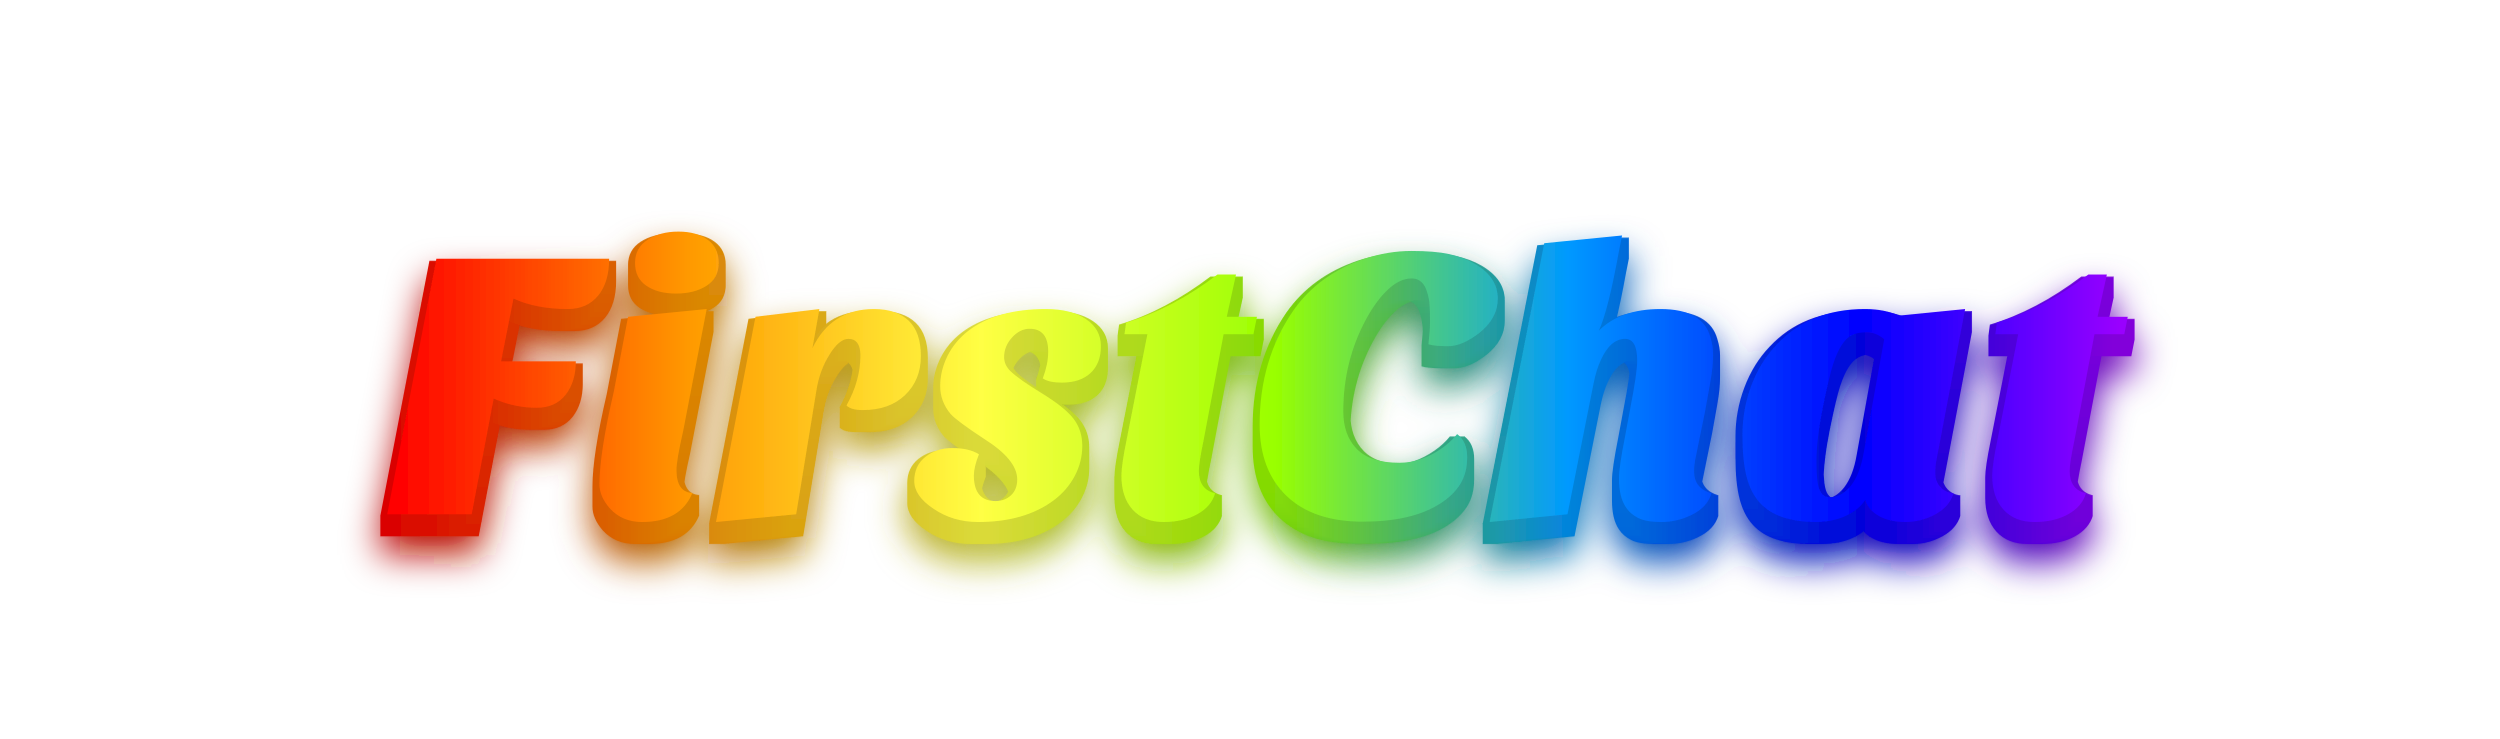
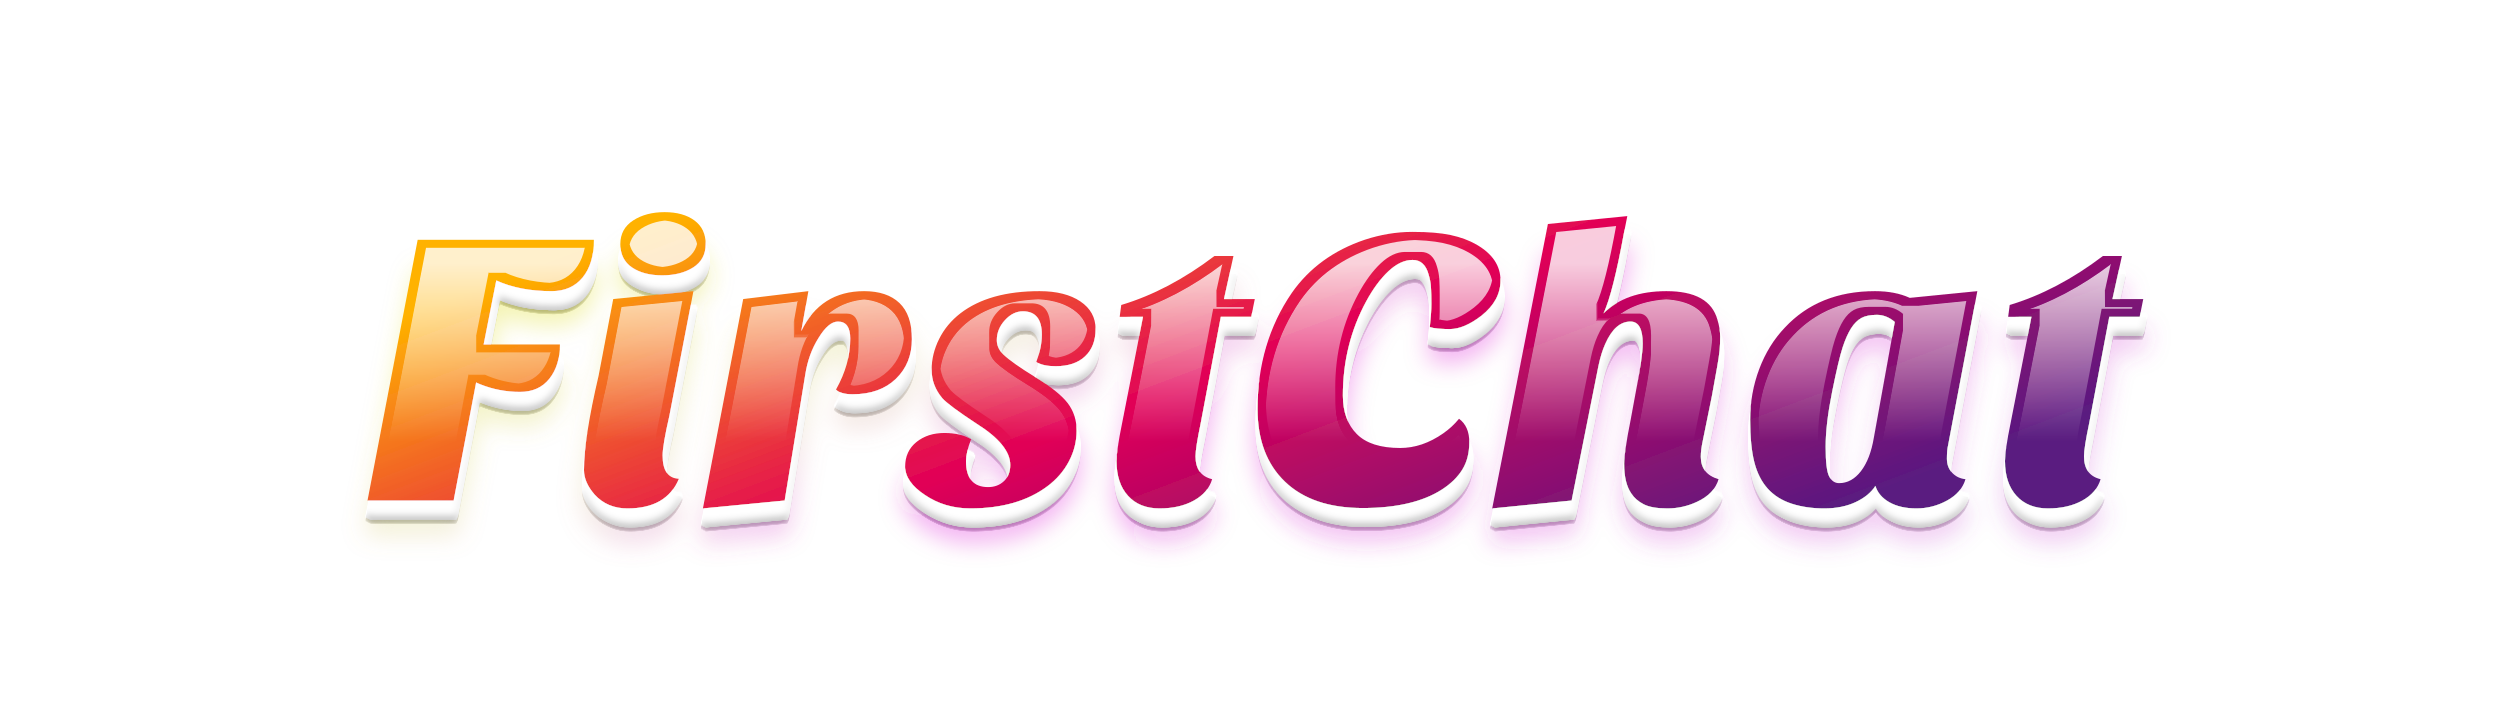
- <svg xmlns="http://www.w3.org/2000/svg" width="413.214px" height="122px" viewBox="43.393 14 413.214 122" style="background: rgba(0, 0, 0, 0);" preserveAspectRatio="xMidYMid">
+ <svg xmlns="http://www.w3.org/2000/svg" width="632.831px" height="178.4px" viewBox="-66.416 -14.2 632.831 178.4" style="background: rgba(0, 0, 0, 0);" preserveAspectRatio="xMidYMid">
  <defs>
-     <linearGradient id="editing-rainbow-gradient" x1="0" x2="1" y1="0.5" y2="0.5" gradientUnits="objectBoundingBox">
-       <stop offset="0.00" stop-color="#f00" />
-       <stop offset="0.17" stop-color="#f90" />
-       <stop offset="0.34" stop-color="#ff4" />
-       <stop offset="0.51" stop-color="#9f0" />
-       <stop offset="0.68" stop-color="#09f" />
-       <stop offset="0.85" stop-color="#00f" />
-       <stop offset="1.00" stop-color="#90f" />
+     <linearGradient id="editing-shiny-gradient" x1="0.043" x2="0.957" y1="0.297" y2="0.703" gradientUnits="objectBoundingBox">
+       <stop offset="0.0" stop-color="#ffb200" />
+       <stop offset="0.5" stop-color="#e10057" />
+       <stop offset="1.0" stop-color="#5A1A80" />
    </linearGradient>
-     <filter id="editing-rainbow" x="-100%" y="-100%" width="300%" height="300%">
-       <feMorphology operator="dilate" radius="1,2" in="SourceGraphic" result="dilate" />
-       <feColorMatrix in="dilate" result="color" type="matrix" values="0.7 0 0 0 0  0 0.7 0 0 0  0 0 0.7 0 0  0 0 0 1 0" />
-       <feOffset dy="2" result="offset" />
-       <feGaussianBlur stdDeviation="3" />
-       <feOffset dy="3" />
-       <feColorMatrix result="blur" type="matrix" values="0.7 0 0 0 0  0 0.7 0 0 0  0 0 0.7 0 0  0 0 0 1 0" />
-       <feMerge>
-         <feMergeNode in="blur" />
-         <feMergeNode in="offset" />
+     <linearGradient id="editing-shiny-gradient2" x1="0" x2="0" y1="0" y2="1">
+       <stop offset="0.2" stop-color="#fff" stop-opacity="0.8" />
+       <stop offset="0.8" stop-color="#fff" stop-opacity="0" />
+     </linearGradient>
+     <filter id="editing-shiny2" x="-100%" y="-100%" width="300%" height="300%">
+       <feMorphology operator="erode" radius="2" />
+     </filter>
+     <filter id="editing-shiny" x="-100%" y="-100%" width="300%" height="300%">
+       <feFlood flood-color="#fff" result="flood" />
+       <feConvolveMatrix in="SourceGraphic" result="conv" order="8,8" divisor="1" kernelMatrix="0 0 0 0 0 0 0 0 0 0 0 1 1 0 0 0 0 0 0 1 1 0 0 0 0 0 1 0 0 1 0 0 0 0 1 0 0 1 0 0 0 1 0 0 0 0 1 0 0 1 1 0 0 1 1 0 0 0 0 1 1 0 0 0 " />
+       <feOffset dx="0" dy="4" in="conv" result="offset" />
+       <feComposite operator="in" in="flood" in2="offset" result="comp" />
+       <feGaussianBlur in="offset" stdDeviation="3" result="shadow" />
+       <feColorMatrix in="shadow" type="matrix" values="0.7 0 0 0 0  0 0.7 0 0 0  0 0 0.7 0 0  0 0 0 0.3 0" result="dark-shadow" />
+       <feOffset dx="0" dy="4" in="dark-shadow" result="offset-shadow" />
+       <feOffset dx="0" dy="2" in="conv" result="offset-2" />
+       <feComposite operator="out" in="offset" in2="offset-2" result="edge-diff" />
+       <feGaussianBlur in="edge-diff" stdDeviation="1" result="edge-blur" />
+       <feColorMatrix in="edge-blur" result="edge-shadow" type="matrix" values="0 0 0 0 0  0 0 0 0 0  0 0 0 0 0  0 0 0 0.5 0" />
+       <feComposite operator="in" in="edge-shadow" in2="offset" result="edge-shadow-in" />
+       <feOffset dx="0" dy="1" in="edge-shadow-in" result="edge-shadow-final" />
+       <feMerge result="out">
+         <feMergeNode in="offset-shadow" />
+         <feMergeNode in="comp" />
+         <feMergeNode in="edge-shadow-final" />
        <feMergeNode in="SourceGraphic" />
      </feMerge>
    </filter>
  </defs>
-   <g filter="url(#editing-rainbow)">
-     <g transform="translate(107.0168, 99)">
-       <path d="M30.21-33.92L30.21-33.92L30.21-33.92Q25.02-33.92 21.25-35.65L21.25-35.65L19.20-25.28L31.55-25.28L31.55-25.28Q31.55-21.89 29.86-19.74L29.86-19.74L29.86-19.74Q28.16-17.60 25.09-17.60L25.09-17.60L25.09-17.60Q21.76-17.60 18.69-18.82L18.69-18.82L18.69-18.82Q18.05-19.07 17.98-19.14L17.98-19.14L14.34 0L0.38 0L8.51-42.24L37.06-42.24L37.06-42.24Q37.06-38.34 35.23-36.13L35.23-36.13L35.23-36.13Q33.41-33.92 30.21-33.92ZM50.82-3.52L50.82-3.52L50.82-3.52Q48.83 1.28 42.50 1.28L42.50 1.28L42.50 1.28Q39.23 1.28 37.18-0.96L37.18-0.96L37.18-0.96Q35.46-2.94 35.46-4.93L35.46-4.93L35.46-4.93Q35.46-10.11 37.82-20.22L37.82-20.22L40.19-32.64L53.18-33.92L49.28-13.70L49.28-13.70Q48.19-8.96 48.19-7.30L48.19-7.30L48.19-7.30Q48.19-3.65 50.82-3.52ZM41.34-41.54L41.34-41.54L41.34-41.54Q41.34-44.03 43.42-45.38L43.42-45.38L43.42-45.38Q45.50-46.72 48.51-46.72L48.51-46.72L48.51-46.72Q51.52-46.72 53.34-45.38L53.34-45.38L53.34-45.38Q55.17-44.03 55.17-41.54L55.17-41.54L55.17-41.54Q55.17-39.04 53.15-37.76L53.15-37.76L53.15-37.76Q51.14-36.48 48.13-36.48L48.13-36.48L48.13-36.48Q45.12-36.48 43.23-37.76L43.23-37.76L43.23-37.76Q41.34-39.04 41.34-41.54ZM76.29-17.98L76.29-17.98L76.29-17.98Q78.59-22.08 78.59-26.24L78.59-26.24L78.59-26.24Q78.59-28.99 76.61-28.99L76.61-28.99L76.61-28.99Q75.07-28.99 73.47-26.37L73.47-26.37L73.47-26.37Q71.81-23.74 71.30-20.35L71.30-20.35L67.97 0L54.72 1.28L61.25-32.64L71.81-33.92L70.66-27.46L70.66-27.46Q73.79-33.92 80.83-33.92L80.83-33.92L80.83-33.92Q84.54-33.92 86.56-32L86.56-32L86.56-32Q88.58-30.08 88.58-26.14L88.58-26.14L88.58-26.14Q88.58-22.21 85.98-19.71L85.98-19.71L85.98-19.71Q83.39-17.22 78.98-17.22L78.98-17.22L78.98-17.22Q77.06-17.22 76.29-17.98ZM108.74-22.46L108.74-22.46L108.74-22.46Q109.63-24.83 109.63-26.88L109.63-26.88L109.63-26.88Q109.63-30.66 106.56-30.66L106.56-30.66L106.56-30.66Q104.96-30.66 103.65-29.22L103.65-29.22L103.65-29.22Q102.34-27.78 102.34-25.98L102.34-25.98L102.34-25.98Q102.34-24.70 103.36-23.68L103.36-23.68L103.36-23.68Q104.83-22.27 108.61-19.97L108.61-19.97L108.61-19.97Q112.38-17.66 113.82-15.78L113.82-15.78L113.82-15.78Q115.26-13.89 115.26-11.30L115.26-11.30L115.26-11.30Q115.26-8.70 114.02-6.34L114.02-6.34L114.02-6.34Q112.77-3.97 110.53-2.30L110.53-2.30L110.53-2.30Q105.73 1.28 98.05 1.28L98.05 1.28L98.05 1.28Q93.89 1.28 90.69-0.90L90.69-0.90L90.69-0.90Q87.49-3.01 87.49-5.50L87.49-5.50L87.49-5.50Q87.49-8 89.31-9.47L89.31-9.47L89.31-9.47Q91.14-10.94 93.82-10.94L93.82-10.94L93.82-10.94Q96.51-10.94 98.18-9.92L98.18-9.92L98.18-9.92Q97.34-7.81 97.34-6.40L97.34-6.40L97.34-6.40Q97.34-2.18 100.93-2.18L100.93-2.18L100.93-2.18Q102.46-2.18 103.49-3.14L103.49-3.14L103.49-3.14Q104.51-4.10 104.51-5.76L104.51-5.76L104.51-5.76Q104.51-9.02 99.01-12.48L99.01-12.48L99.01-12.48Q94.53-15.42 93.50-16.58L93.50-16.58L93.50-16.58Q91.78-18.62 91.78-21.18L91.78-21.18L91.78-21.18Q91.78-23.74 92.99-26.18L92.99-26.18L92.99-26.18Q94.21-28.61 96.45-30.34L96.45-30.34L96.45-30.34Q101.12-33.92 109.25-33.92L109.25-33.92L109.25-33.92Q113.41-33.92 115.87-32.26L115.87-32.26L115.87-32.26Q118.34-30.59 118.34-27.78L118.34-27.78L118.34-27.78Q118.34-24.96 116.64-23.36L116.64-23.36L116.64-23.36Q114.94-21.76 111.87-21.76L111.87-21.76L111.87-21.76Q109.76-21.76 108.74-22.46ZM121.73-6.40L121.73-6.40L121.73-6.40Q121.73-8.13 122.62-12.48L122.62-12.48L126.02-29.76L122.24-29.76L122.50-31.68L122.50-31.68Q130.18-33.98 137.60-39.62L137.60-39.62L140.67-39.62L139.14-32.64L144.13-32.64L143.55-29.76L138.62-29.76L135.36-12.48L135.36-12.48Q134.53-8.51 134.53-7.17L134.53-7.17L134.53-7.17Q134.53-4.10 137.22-3.46L137.22-3.46L137.22-3.46Q136.58-1.28 134.27 0L134.27 0L134.27 0Q131.97 1.28 128.70 1.28L128.70 1.28L128.70 1.28Q125.44 1.28 123.58-0.77L123.58-0.77L123.58-0.77Q121.73-2.82 121.73-6.40ZM177.22-13.25L177.22-13.25L177.22-13.25Q178.88-12.03 178.88-9.44L178.88-9.44L178.88-9.44Q178.88-6.85 177.76-5.02L177.76-5.02L177.76-5.02Q176.64-3.20 174.46-1.79L174.46-1.79L174.46-1.79Q169.79 1.22 161.63 1.22L161.63 1.22L161.63 1.22Q153.47 1.22 149.02-3.04L149.02-3.04L149.02-3.04Q144.58-7.30 144.58-14.85L144.58-14.85L144.58-14.85Q144.58-25.54 150.14-33.66L150.14-33.66L150.14-33.66Q154.37-39.68 161.92-42.24L161.92-42.24L161.92-42.24Q165.82-43.52 169.66-43.52L169.66-43.52L169.66-43.52Q173.50-43.52 175.87-43.01L175.87-43.01L175.87-43.01Q178.24-42.50 180.03-41.47L180.03-41.47L180.03-41.47Q183.94-39.23 183.94-35.65L183.94-35.65L183.94-35.65Q183.94-32.38 180.86-29.95L180.86-29.95L180.86-29.95Q178.05-27.78 175.74-27.78L175.74-27.78L175.74-27.78Q173.44-27.78 172.48-28.10L172.48-28.10L172.48-28.10Q172.74-30.40 172.74-31.90L172.74-31.90L172.74-31.90Q172.74-33.41 172.67-34.50L172.67-34.50L172.67-34.50Q172.61-35.58 172.29-36.61L172.29-36.61L172.29-36.61Q171.65-38.98 169.70-38.98L169.70-38.98L169.70-38.98Q167.74-38.98 165.79-37.15L165.79-37.15L165.79-37.15Q163.84-35.33 162.18-32.26L162.18-32.26L162.18-32.26Q158.40-25.28 158.40-17.02L158.40-17.02L158.40-17.02Q158.40-13.06 160.64-10.78L160.64-10.78L160.64-10.78Q162.88-8.51 167.68-8.51L167.68-8.51L167.68-8.51Q171.26-8.51 174.66-10.88L174.66-10.88L174.66-10.88Q176.13-11.90 177.22-13.25ZM216.38-7.10L216.38-7.10L216.38-7.10Q216.38-4.29 219.26-3.46L219.26-3.46L219.26-3.46Q218.56-1.09 215.81 0.19L215.81 0.19L215.81 0.19Q213.50 1.28 210.98 1.28L210.98 1.28L210.98 1.28Q208.45 1.28 207.14 0.61L207.14 0.61L207.14 0.61Q205.82-0.06 205.12-1.15L205.12-1.15L205.12-1.15Q203.97-2.82 203.97-5.95L203.97-5.95L203.97-5.95Q203.97-7.81 204.99-12.93L204.99-12.93L205.89-17.79L205.89-17.79Q206.98-23.36 206.98-25.41L206.98-25.41L206.98-25.41Q206.98-28.99 204.99-28.99L204.99-28.99L204.99-28.99Q202.50-28.99 200.90-25.34L200.90-25.34L200.90-25.34Q200.26-23.94 199.81-21.82L199.81-21.82L195.46 0L182.59 1.28L191.62-44.80L204.48-46.08L203.97-43.52L203.97-43.52Q202.18-33.66 200.64-30.34L200.64-30.34L200.64-30.34Q204.22-33.92 210.82-33.92L210.82-33.92L210.82-33.92Q217.79-33.92 219.07-29.31L219.07-29.31L219.07-29.31Q219.52-27.84 219.52-26.56L219.52-26.56L219.52-26.56Q219.52-25.28 219.42-24.29L219.42-24.29L219.42-24.29Q219.33-23.30 219.01-21.50L219.01-21.50L218.18-16.90L216.70-9.66L216.70-9.66Q216.38-8.19 216.38-7.10ZM227.23-1.92L227.23-1.92L227.23-1.92Q225.73-3.58 225.06-6.21L225.06-6.21L225.06-6.21Q224.38-8.83 224.38-13.12L224.38-13.12L224.38-13.12Q224.38-17.41 225.86-21.31L225.86-21.31L225.86-21.31Q227.33-25.22 230.02-28.03L230.02-28.03L230.02-28.03Q235.52-33.92 244.61-33.92L244.61-33.92L244.61-33.92Q247.87-33.92 250.24-32.83L250.24-32.83L261.18-33.92L256.45-8.96L256.45-8.96Q256.26-8.19 256.26-6.78L256.26-6.78L256.26-6.78Q256.26-5.38 257.12-4.48L257.12-4.48L257.12-4.48Q257.98-3.58 259.26-3.46L259.26-3.46L259.26-3.46Q258.62-1.28 256.29 0L256.29 0L256.29 0Q253.95 1.28 251.33 1.28L251.33 1.28L251.33 1.28Q248.70 1.28 246.94 0.29L246.94 0.29L246.94 0.29Q245.18-0.70 244.67-2.37L244.67-2.37L244.67-2.37Q243.65-0.77 241.47 0.26L241.47 0.26L241.47 0.26Q239.30 1.28 236.38 1.28L236.38 1.28L236.38 1.28Q233.47 1.28 231.10 0.51L231.10 0.51L231.10 0.51Q228.74-0.26 227.23-1.92ZM240.74-27.90L240.74-27.90L240.74-27.90Q240-26.75 239.36-24.80L239.36-24.80L239.36-24.80Q238.72-22.85 237.66-17.63L237.66-17.63L237.66-17.63Q236.61-12.42 236.61-8.70L236.61-8.70L236.61-8.70Q236.61-4.99 237.18-3.90L237.18-3.90L237.18-3.90Q237.76-2.82 238.78-2.82L238.78-2.82L238.78-2.82Q240.83-2.82 242.34-4.77L242.34-4.77L242.34-4.77Q243.84-6.72 244.42-10.18L244.42-10.18L247.81-28.93L247.81-28.93Q246.46-30.08 244.90-30.08L244.90-30.08L244.90-30.08Q243.33-30.08 242.40-29.57L242.40-29.57L242.40-29.57Q241.47-29.06 240.74-27.90ZM265.66-6.40L265.66-6.40L265.66-6.40Q265.66-8.13 266.56-12.48L266.56-12.48L269.95-29.76L266.18-29.76L266.43-31.68L266.43-31.68Q274.11-33.98 281.54-39.62L281.54-39.62L284.61-39.62L283.07-32.64L288.06-32.64L287.49-29.76L282.56-29.76L279.30-12.48L279.30-12.48Q278.46-8.51 278.46-7.17L278.46-7.17L278.46-7.17Q278.46-4.10 281.15-3.46L281.15-3.46L281.15-3.46Q280.51-1.28 278.21 0L278.21 0L278.21 0Q275.90 1.28 272.64 1.28L272.64 1.28L272.64 1.28Q269.38 1.28 267.52-0.77L267.52-0.77L267.52-0.77Q265.66-2.82 265.66-6.40Z" fill="url(#editing-rainbow-gradient)" />
+   <g filter="url(#editing-shiny)">
+     <g transform="translate(26.01038, 112.5)">
+       <path d="M47.20-53L47.20-53L47.20-53Q39.10-53 33.20-55.70L33.20-55.70L30-39.50L49.30-39.50L49.30-39.50Q49.30-34.20 46.65-30.85L46.65-30.85L46.65-30.85Q44-27.50 39.20-27.50L39.20-27.50L39.20-27.50Q34-27.50 29.20-29.40L29.20-29.40L29.20-29.40Q28.20-29.80 28.10-29.90L28.10-29.90L22.40 0L0.60 0L13.30-66L57.90-66L57.90-66Q57.90-59.90 55.05-56.45L55.05-56.45L55.05-56.45Q52.20-53 47.20-53ZM79.40-5.50L79.40-5.50L79.40-5.50Q76.30 2 66.40 2L66.40 2L66.40 2Q61.30 2 58.10-1.50L58.10-1.50L58.10-1.50Q55.40-4.60 55.40-7.70L55.40-7.70L55.40-7.70Q55.40-15.80 59.10-31.60L59.10-31.60L62.80-51L83.10-53L77-21.40L77-21.40Q75.30-14 75.30-11.40L75.30-11.40L75.30-11.40Q75.30-5.70 79.40-5.50ZM64.60-64.90L64.60-64.90L64.60-64.90Q64.60-68.80 67.85-70.90L67.85-70.90L67.85-70.90Q71.10-73 75.80-73L75.80-73L75.80-73Q80.50-73 83.35-70.90L83.35-70.90L83.35-70.90Q86.20-68.80 86.20-64.90L86.20-64.90L86.20-64.90Q86.20-61 83.05-59L83.05-59L83.05-59Q79.90-57 75.20-57L75.20-57L75.20-57Q70.50-57 67.55-59L67.55-59L67.55-59Q64.60-61 64.60-64.90ZM119.20-28.10L119.20-28.10L119.20-28.10Q122.80-34.50 122.80-41L122.80-41L122.80-41Q122.80-45.30 119.70-45.30L119.70-45.30L119.70-45.30Q117.30-45.30 114.80-41.20L114.80-41.20L114.80-41.20Q112.20-37.10 111.40-31.80L111.40-31.80L106.20 0L85.50 2L95.70-51L112.20-53L110.40-42.90L110.40-42.90Q115.30-53 126.30-53L126.30-53L126.30-53Q132.10-53 135.25-50L135.25-50L135.25-50Q138.40-47 138.40-40.85L138.40-40.85L138.40-40.85Q138.40-34.70 134.35-30.80L134.35-30.80L134.35-30.80Q130.30-26.90 123.40-26.90L123.40-26.90L123.40-26.90Q120.40-26.90 119.20-28.10ZM169.90-35.10L169.90-35.10L169.90-35.10Q171.30-38.80 171.30-42L171.30-42L171.30-42Q171.30-47.90 166.50-47.90L166.50-47.90L166.50-47.90Q164-47.90 161.95-45.65L161.95-45.65L161.95-45.65Q159.90-43.40 159.90-40.60L159.90-40.60L159.90-40.60Q159.90-38.60 161.50-37L161.50-37L161.50-37Q163.80-34.80 169.70-31.20L169.70-31.20L169.70-31.20Q175.60-27.60 177.85-24.65L177.85-24.65L177.85-24.65Q180.10-21.70 180.10-17.65L180.10-17.65L180.10-17.65Q180.10-13.60 178.15-9.90L178.15-9.90L178.15-9.90Q176.20-6.20 172.70-3.60L172.70-3.60L172.70-3.60Q165.20 2 153.20 2L153.20 2L153.20 2Q146.70 2 141.70-1.40L141.70-1.40L141.70-1.40Q136.70-4.70 136.70-8.60L136.70-8.60L136.70-8.60Q136.70-12.50 139.55-14.80L139.55-14.80L139.55-14.80Q142.40-17.10 146.60-17.10L146.60-17.10L146.60-17.10Q150.80-17.10 153.40-15.50L153.40-15.50L153.40-15.50Q152.10-12.20 152.10-10L152.10-10L152.10-10Q152.10-3.40 157.70-3.40L157.70-3.40L157.70-3.40Q160.10-3.40 161.70-4.90L161.70-4.90L161.70-4.90Q163.30-6.40 163.30-9L163.30-9L163.30-9Q163.30-14.10 154.70-19.50L154.70-19.50L154.70-19.50Q147.70-24.10 146.10-25.90L146.10-25.90L146.10-25.90Q143.40-29.10 143.40-33.10L143.40-33.10L143.40-33.10Q143.40-37.10 145.30-40.90L145.30-40.90L145.30-40.90Q147.20-44.70 150.70-47.40L150.70-47.40L150.70-47.40Q158-53 170.70-53L170.70-53L170.70-53Q177.20-53 181.05-50.40L181.05-50.40L181.05-50.40Q184.90-47.80 184.90-43.40L184.90-43.40L184.90-43.40Q184.90-39 182.25-36.50L182.25-36.50L182.25-36.50Q179.60-34 174.80-34L174.80-34L174.80-34Q171.50-34 169.90-35.10ZM190.20-10L190.20-10L190.20-10Q190.20-12.70 191.60-19.50L191.60-19.50L196.90-46.50L191-46.50L191.40-49.50L191.40-49.50Q203.40-53.10 215-61.90L215-61.90L219.80-61.90L217.40-51L225.20-51L224.30-46.50L216.60-46.50L211.50-19.50L211.50-19.50Q210.20-13.30 210.20-11.20L210.20-11.20L210.20-11.20Q210.20-6.40 214.40-5.40L214.40-5.40L214.40-5.40Q213.40-2 209.80 0L209.80 0L209.80 0Q206.20 2 201.10 2L201.10 2L201.10 2Q196 2 193.10-1.20L193.10-1.20L193.10-1.20Q190.20-4.40 190.20-10ZM276.90-20.70L276.90-20.70L276.90-20.70Q279.50-18.80 279.50-14.75L279.50-14.75L279.50-14.75Q279.50-10.70 277.75-7.85L277.75-7.85L277.75-7.85Q276-5 272.60-2.80L272.60-2.80L272.60-2.80Q265.30 1.90 252.55 1.90L252.55 1.90L252.55 1.90Q239.80 1.90 232.85-4.75L232.85-4.75L232.85-4.75Q225.90-11.40 225.90-23.20L225.90-23.20L225.90-23.20Q225.90-39.90 234.60-52.60L234.60-52.60L234.60-52.60Q241.20-62 253-66L253-66L253-66Q259.10-68 265.10-68L265.10-68L265.10-68Q271.10-68 274.80-67.20L274.80-67.20L274.80-67.20Q278.50-66.40 281.30-64.80L281.30-64.80L281.30-64.80Q287.40-61.30 287.40-55.70L287.40-55.70L287.40-55.70Q287.40-50.60 282.60-46.80L282.60-46.80L282.60-46.80Q278.20-43.40 274.60-43.40L274.60-43.40L274.60-43.40Q271-43.40 269.50-43.90L269.50-43.90L269.50-43.90Q269.90-47.50 269.90-49.85L269.90-49.85L269.90-49.85Q269.90-52.20 269.80-53.90L269.80-53.90L269.80-53.90Q269.70-55.60 269.20-57.20L269.20-57.20L269.20-57.20Q268.20-60.90 265.15-60.90L265.15-60.90L265.15-60.90Q262.10-60.90 259.05-58.05L259.05-58.05L259.05-58.05Q256-55.20 253.40-50.40L253.40-50.40L253.40-50.40Q247.50-39.50 247.50-26.60L247.50-26.60L247.50-26.60Q247.50-20.40 251-16.85L251-16.85L251-16.85Q254.50-13.30 262-13.30L262-13.30L262-13.30Q267.60-13.30 272.90-17L272.90-17L272.90-17Q275.20-18.60 276.90-20.70ZM338.10-11.10L338.10-11.10L338.10-11.10Q338.10-6.70 342.60-5.40L342.60-5.40L342.60-5.40Q341.50-1.70 337.20 0.30L337.20 0.30L337.20 0.30Q333.60 2 329.65 2L329.65 2L329.65 2Q325.70 2 323.65 0.95L323.65 0.95L323.65 0.95Q321.60-0.10 320.50-1.80L320.50-1.80L320.50-1.80Q318.70-4.40 318.70-9.30L318.70-9.30L318.70-9.30Q318.70-12.20 320.30-20.20L320.30-20.20L321.70-27.80L321.70-27.80Q323.40-36.50 323.40-39.70L323.40-39.70L323.40-39.70Q323.40-45.30 320.30-45.30L320.30-45.30L320.30-45.30Q316.40-45.30 313.90-39.60L313.90-39.60L313.90-39.60Q312.90-37.40 312.20-34.10L312.20-34.10L305.40 0L285.30 2L299.40-70L319.50-72L318.70-68L318.70-68Q315.90-52.60 313.50-47.40L313.50-47.40L313.50-47.40Q319.10-53 329.40-53L329.40-53L329.40-53Q340.30-53 342.30-45.80L342.30-45.80L342.30-45.80Q343-43.50 343-41.50L343-41.50L343-41.50Q343-39.50 342.85-37.95L342.85-37.95L342.85-37.95Q342.70-36.40 342.20-33.60L342.20-33.60L340.90-26.40L338.60-15.10L338.60-15.10Q338.10-12.80 338.10-11.10ZM355.05-3L355.05-3L355.05-3Q352.70-5.60 351.65-9.70L351.65-9.70L351.65-9.70Q350.60-13.80 350.60-20.50L350.60-20.50L350.60-20.50Q350.60-27.20 352.90-33.30L352.90-33.30L352.90-33.30Q355.20-39.40 359.40-43.80L359.40-43.80L359.40-43.80Q368-53 382.20-53L382.20-53L382.20-53Q387.30-53 391-51.30L391-51.30L408.10-53L400.70-14L400.70-14Q400.40-12.80 400.40-10.60L400.40-10.60L400.40-10.60Q400.40-8.40 401.75-7L401.75-7L401.75-7Q403.10-5.60 405.10-5.40L405.10-5.40L405.10-5.40Q404.10-2 400.45 0L400.45 0L400.45 0Q396.80 2 392.70 2L392.70 2L392.70 2Q388.60 2 385.85 0.45L385.85 0.45L385.85 0.45Q383.10-1.10 382.30-3.70L382.30-3.70L382.30-3.70Q380.70-1.20 377.30 0.40L377.30 0.40L377.30 0.40Q373.90 2 369.35 2L369.35 2L369.35 2Q364.80 2 361.10 0.80L361.10 0.80L361.10 0.80Q357.40-0.40 355.05-3ZM376.15-43.60L376.15-43.60L376.15-43.60Q375-41.80 374-38.75L374-38.75L374-38.75Q373-35.70 371.35-27.55L371.35-27.55L371.35-27.55Q369.70-19.40 369.70-13.60L369.70-13.60L369.70-13.60Q369.70-7.80 370.60-6.10L370.60-6.10L370.60-6.10Q371.50-4.40 373.10-4.40L373.10-4.40L373.10-4.40Q376.30-4.40 378.65-7.45L378.65-7.45L378.65-7.45Q381-10.50 381.90-15.90L381.90-15.90L387.20-45.20L387.20-45.20Q385.10-47 382.65-47L382.65-47L382.65-47Q380.20-47 378.75-46.20L378.75-46.20L378.75-46.20Q377.30-45.40 376.15-43.60ZM415.10-10L415.10-10L415.10-10Q415.10-12.70 416.50-19.50L416.50-19.50L421.80-46.50L415.90-46.50L416.30-49.50L416.30-49.50Q428.30-53.10 439.90-61.90L439.90-61.90L444.70-61.90L442.30-51L450.10-51L449.20-46.50L441.50-46.50L436.40-19.50L436.40-19.50Q435.10-13.30 435.10-11.20L435.10-11.20L435.10-11.20Q435.10-6.40 439.30-5.40L439.30-5.40L439.30-5.40Q438.30-2 434.70 0L434.70 0L434.70 0Q431.10 2 426 2L426 2L426 2Q420.90 2 418-1.20L418-1.20L418-1.20Q415.10-4.40 415.10-10Z" fill="url(#editing-shiny-gradient)" />
+     </g>
+   </g>
+   <g filter="url(#editing-shiny2)">
+     <g transform="translate(26.09981, 112.5)">
+       <path d="M47.20-53L47.20-53L47.20-53Q39.10-53 33.20-55.70L33.20-55.70L30-39.50L49.30-39.50L49.30-39.50Q49.30-34.20 46.65-30.85L46.65-30.85L46.65-30.85Q44-27.50 39.20-27.50L39.20-27.50L39.20-27.50Q34-27.50 29.20-29.40L29.20-29.40L29.20-29.40Q28.20-29.80 28.10-29.90L28.10-29.90L22.40 0L0.60 0L13.30-66L57.90-66L57.90-66Q57.90-59.90 55.05-56.45L55.05-56.45L55.05-56.45Q52.20-53 47.20-53ZM79.40-5.50L79.40-5.50L79.40-5.50Q76.30 2 66.40 2L66.40 2L66.40 2Q61.30 2 58.10-1.50L58.10-1.50L58.10-1.50Q55.40-4.60 55.40-7.70L55.40-7.70L55.40-7.70Q55.40-15.80 59.10-31.60L59.10-31.60L62.80-51L83.10-53L77-21.40L77-21.40Q75.30-14 75.30-11.40L75.30-11.40L75.30-11.40Q75.30-5.70 79.40-5.50ZM64.60-64.90L64.60-64.90L64.60-64.90Q64.60-68.80 67.85-70.90L67.85-70.90L67.85-70.90Q71.10-73 75.80-73L75.80-73L75.80-73Q80.50-73 83.35-70.90L83.35-70.90L83.35-70.90Q86.20-68.80 86.20-64.90L86.20-64.90L86.20-64.90Q86.20-61 83.05-59L83.05-59L83.05-59Q79.90-57 75.20-57L75.20-57L75.20-57Q70.50-57 67.55-59L67.55-59L67.55-59Q64.60-61 64.60-64.90ZM119.20-28.10L119.20-28.10L119.20-28.10Q122.80-34.50 122.80-41L122.80-41L122.80-41Q122.80-45.30 119.70-45.30L119.70-45.30L119.70-45.30Q117.30-45.30 114.80-41.20L114.80-41.20L114.80-41.20Q112.20-37.10 111.40-31.80L111.40-31.80L106.20 0L85.50 2L95.70-51L112.20-53L110.40-42.90L110.40-42.90Q115.30-53 126.30-53L126.30-53L126.30-53Q132.10-53 135.25-50L135.25-50L135.25-50Q138.40-47 138.40-40.85L138.40-40.85L138.40-40.85Q138.40-34.70 134.35-30.80L134.35-30.80L134.35-30.80Q130.30-26.90 123.40-26.90L123.40-26.90L123.40-26.90Q120.40-26.90 119.20-28.10ZM169.90-35.10L169.90-35.10L169.90-35.10Q171.30-38.80 171.30-42L171.30-42L171.30-42Q171.30-47.90 166.50-47.90L166.50-47.90L166.50-47.90Q164-47.90 161.95-45.65L161.95-45.65L161.95-45.65Q159.90-43.40 159.90-40.60L159.90-40.60L159.90-40.60Q159.90-38.60 161.50-37L161.50-37L161.50-37Q163.80-34.80 169.70-31.20L169.70-31.20L169.70-31.20Q175.60-27.60 177.85-24.65L177.85-24.65L177.85-24.65Q180.10-21.70 180.10-17.65L180.10-17.65L180.10-17.65Q180.10-13.60 178.15-9.90L178.15-9.90L178.15-9.90Q176.20-6.20 172.70-3.60L172.70-3.60L172.70-3.60Q165.20 2 153.20 2L153.20 2L153.20 2Q146.70 2 141.70-1.40L141.70-1.40L141.70-1.40Q136.70-4.70 136.70-8.60L136.70-8.60L136.70-8.60Q136.70-12.50 139.55-14.80L139.55-14.80L139.55-14.80Q142.40-17.10 146.60-17.10L146.60-17.10L146.60-17.10Q150.80-17.10 153.40-15.50L153.40-15.50L153.40-15.50Q152.10-12.20 152.10-10L152.10-10L152.10-10Q152.10-3.40 157.70-3.40L157.70-3.40L157.70-3.40Q160.10-3.40 161.70-4.90L161.70-4.90L161.70-4.90Q163.30-6.40 163.30-9L163.30-9L163.30-9Q163.30-14.10 154.70-19.50L154.70-19.50L154.70-19.50Q147.70-24.10 146.10-25.90L146.10-25.90L146.10-25.90Q143.40-29.10 143.40-33.10L143.40-33.10L143.40-33.10Q143.40-37.10 145.30-40.90L145.30-40.90L145.30-40.90Q147.20-44.70 150.70-47.40L150.70-47.40L150.70-47.40Q158-53 170.70-53L170.70-53L170.70-53Q177.20-53 181.05-50.40L181.05-50.40L181.05-50.40Q184.90-47.80 184.90-43.40L184.90-43.40L184.90-43.40Q184.90-39 182.25-36.50L182.25-36.50L182.25-36.50Q179.60-34 174.80-34L174.80-34L174.80-34Q171.50-34 169.90-35.10ZM190.20-10L190.20-10L190.20-10Q190.20-12.70 191.60-19.50L191.60-19.50L196.90-46.50L191-46.50L191.40-49.50L191.40-49.50Q203.40-53.10 215-61.90L215-61.90L219.80-61.90L217.40-51L225.20-51L224.30-46.50L216.60-46.50L211.50-19.50L211.50-19.50Q210.20-13.30 210.20-11.20L210.20-11.20L210.20-11.20Q210.20-6.40 214.40-5.40L214.40-5.40L214.40-5.40Q213.40-2 209.80 0L209.80 0L209.80 0Q206.20 2 201.10 2L201.10 2L201.10 2Q196 2 193.10-1.20L193.10-1.20L193.10-1.20Q190.20-4.40 190.20-10ZM276.90-20.70L276.90-20.70L276.90-20.70Q279.50-18.80 279.50-14.75L279.50-14.75L279.50-14.75Q279.50-10.70 277.75-7.85L277.75-7.85L277.75-7.85Q276-5 272.60-2.80L272.60-2.80L272.60-2.80Q265.30 1.90 252.55 1.90L252.55 1.90L252.55 1.90Q239.80 1.90 232.85-4.75L232.85-4.75L232.85-4.75Q225.90-11.40 225.90-23.20L225.90-23.20L225.90-23.20Q225.90-39.90 234.60-52.60L234.60-52.60L234.60-52.60Q241.20-62 253-66L253-66L253-66Q259.10-68 265.10-68L265.10-68L265.10-68Q271.10-68 274.80-67.20L274.80-67.20L274.80-67.20Q278.50-66.40 281.30-64.80L281.30-64.80L281.30-64.80Q287.40-61.30 287.40-55.70L287.40-55.70L287.40-55.70Q287.40-50.60 282.60-46.80L282.60-46.80L282.60-46.80Q278.20-43.40 274.60-43.40L274.60-43.40L274.60-43.40Q271-43.40 269.50-43.90L269.50-43.90L269.50-43.90Q269.90-47.50 269.90-49.85L269.90-49.85L269.90-49.85Q269.90-52.20 269.80-53.90L269.80-53.90L269.80-53.90Q269.70-55.60 269.20-57.20L269.20-57.20L269.20-57.20Q268.20-60.90 265.15-60.90L265.15-60.90L265.15-60.90Q262.10-60.90 259.05-58.05L259.05-58.05L259.05-58.05Q256-55.20 253.40-50.40L253.40-50.40L253.40-50.40Q247.50-39.50 247.50-26.60L247.50-26.60L247.50-26.60Q247.50-20.40 251-16.85L251-16.85L251-16.85Q254.50-13.30 262-13.30L262-13.30L262-13.30Q267.60-13.30 272.90-17L272.90-17L272.90-17Q275.20-18.60 276.90-20.70ZM338.10-11.10L338.10-11.10L338.10-11.10Q338.10-6.70 342.60-5.40L342.60-5.40L342.60-5.40Q341.50-1.70 337.20 0.30L337.20 0.30L337.20 0.30Q333.60 2 329.65 2L329.65 2L329.65 2Q325.70 2 323.65 0.95L323.65 0.95L323.65 0.95Q321.60-0.10 320.50-1.80L320.50-1.80L320.50-1.80Q318.70-4.40 318.70-9.30L318.70-9.30L318.70-9.30Q318.70-12.20 320.30-20.20L320.30-20.20L321.70-27.80L321.70-27.80Q323.40-36.50 323.40-39.70L323.40-39.70L323.40-39.70Q323.40-45.30 320.30-45.30L320.30-45.30L320.30-45.30Q316.40-45.30 313.90-39.60L313.90-39.60L313.90-39.60Q312.90-37.40 312.20-34.10L312.20-34.10L305.40 0L285.30 2L299.40-70L319.50-72L318.70-68L318.70-68Q315.90-52.60 313.50-47.40L313.50-47.40L313.50-47.40Q319.10-53 329.40-53L329.40-53L329.40-53Q340.30-53 342.30-45.80L342.30-45.80L342.30-45.80Q343-43.50 343-41.50L343-41.50L343-41.50Q343-39.50 342.85-37.95L342.85-37.95L342.85-37.95Q342.70-36.40 342.20-33.60L342.20-33.60L340.90-26.40L338.60-15.10L338.60-15.10Q338.10-12.80 338.10-11.10ZM355.05-3L355.05-3L355.05-3Q352.70-5.60 351.65-9.70L351.65-9.70L351.65-9.70Q350.60-13.80 350.60-20.50L350.60-20.50L350.60-20.50Q350.60-27.20 352.90-33.30L352.90-33.30L352.90-33.30Q355.20-39.40 359.40-43.80L359.40-43.80L359.40-43.80Q368-53 382.20-53L382.20-53L382.20-53Q387.30-53 391-51.30L391-51.30L408.10-53L400.70-14L400.70-14Q400.40-12.80 400.40-10.60L400.40-10.60L400.40-10.60Q400.40-8.40 401.75-7L401.75-7L401.75-7Q403.10-5.60 405.10-5.40L405.10-5.40L405.10-5.40Q404.10-2 400.45 0L400.45 0L400.45 0Q396.80 2 392.70 2L392.70 2L392.70 2Q388.60 2 385.85 0.45L385.85 0.45L385.85 0.45Q383.10-1.10 382.30-3.70L382.30-3.70L382.30-3.70Q380.70-1.20 377.30 0.40L377.30 0.40L377.30 0.40Q373.90 2 369.35 2L369.35 2L369.35 2Q364.80 2 361.10 0.80L361.10 0.80L361.10 0.80Q357.40-0.40 355.05-3ZM376.15-43.60L376.15-43.60L376.15-43.60Q375-41.80 374-38.75L374-38.75L374-38.75Q373-35.70 371.35-27.55L371.35-27.55L371.35-27.55Q369.70-19.40 369.70-13.60L369.70-13.60L369.70-13.60Q369.70-7.80 370.60-6.10L370.60-6.10L370.60-6.10Q371.50-4.40 373.10-4.40L373.10-4.40L373.10-4.40Q376.30-4.40 378.65-7.45L378.65-7.45L378.65-7.45Q381-10.50 381.90-15.90L381.90-15.90L387.20-45.20L387.20-45.20Q385.10-47 382.65-47L382.65-47L382.65-47Q380.20-47 378.75-46.20L378.75-46.20L378.75-46.20Q377.30-45.40 376.15-43.60ZM415.10-10L415.10-10L415.10-10Q415.10-12.70 416.50-19.50L416.50-19.50L421.80-46.50L415.90-46.50L416.30-49.50L416.30-49.50Q428.30-53.10 439.90-61.90L439.90-61.90L444.70-61.90L442.30-51L450.10-51L449.20-46.50L441.50-46.50L436.40-19.50L436.40-19.50Q435.10-13.30 435.10-11.20L435.10-11.20L435.10-11.20Q435.10-6.40 439.30-5.40L439.30-5.40L439.30-5.40Q438.30-2 434.70 0L434.70 0L434.70 0Q431.10 2 426 2L426 2L426 2Q420.90 2 418-1.20L418-1.20L418-1.20Q415.10-4.40 415.10-10Z" fill="url(#editing-shiny-gradient2)" />
    </g>
  </g>
  <style>text {
  font-size: 64px;
  font-family: Arial Black;
  dominant-baseline: central;
  text-anchor: middle;
}</style>
</svg>
